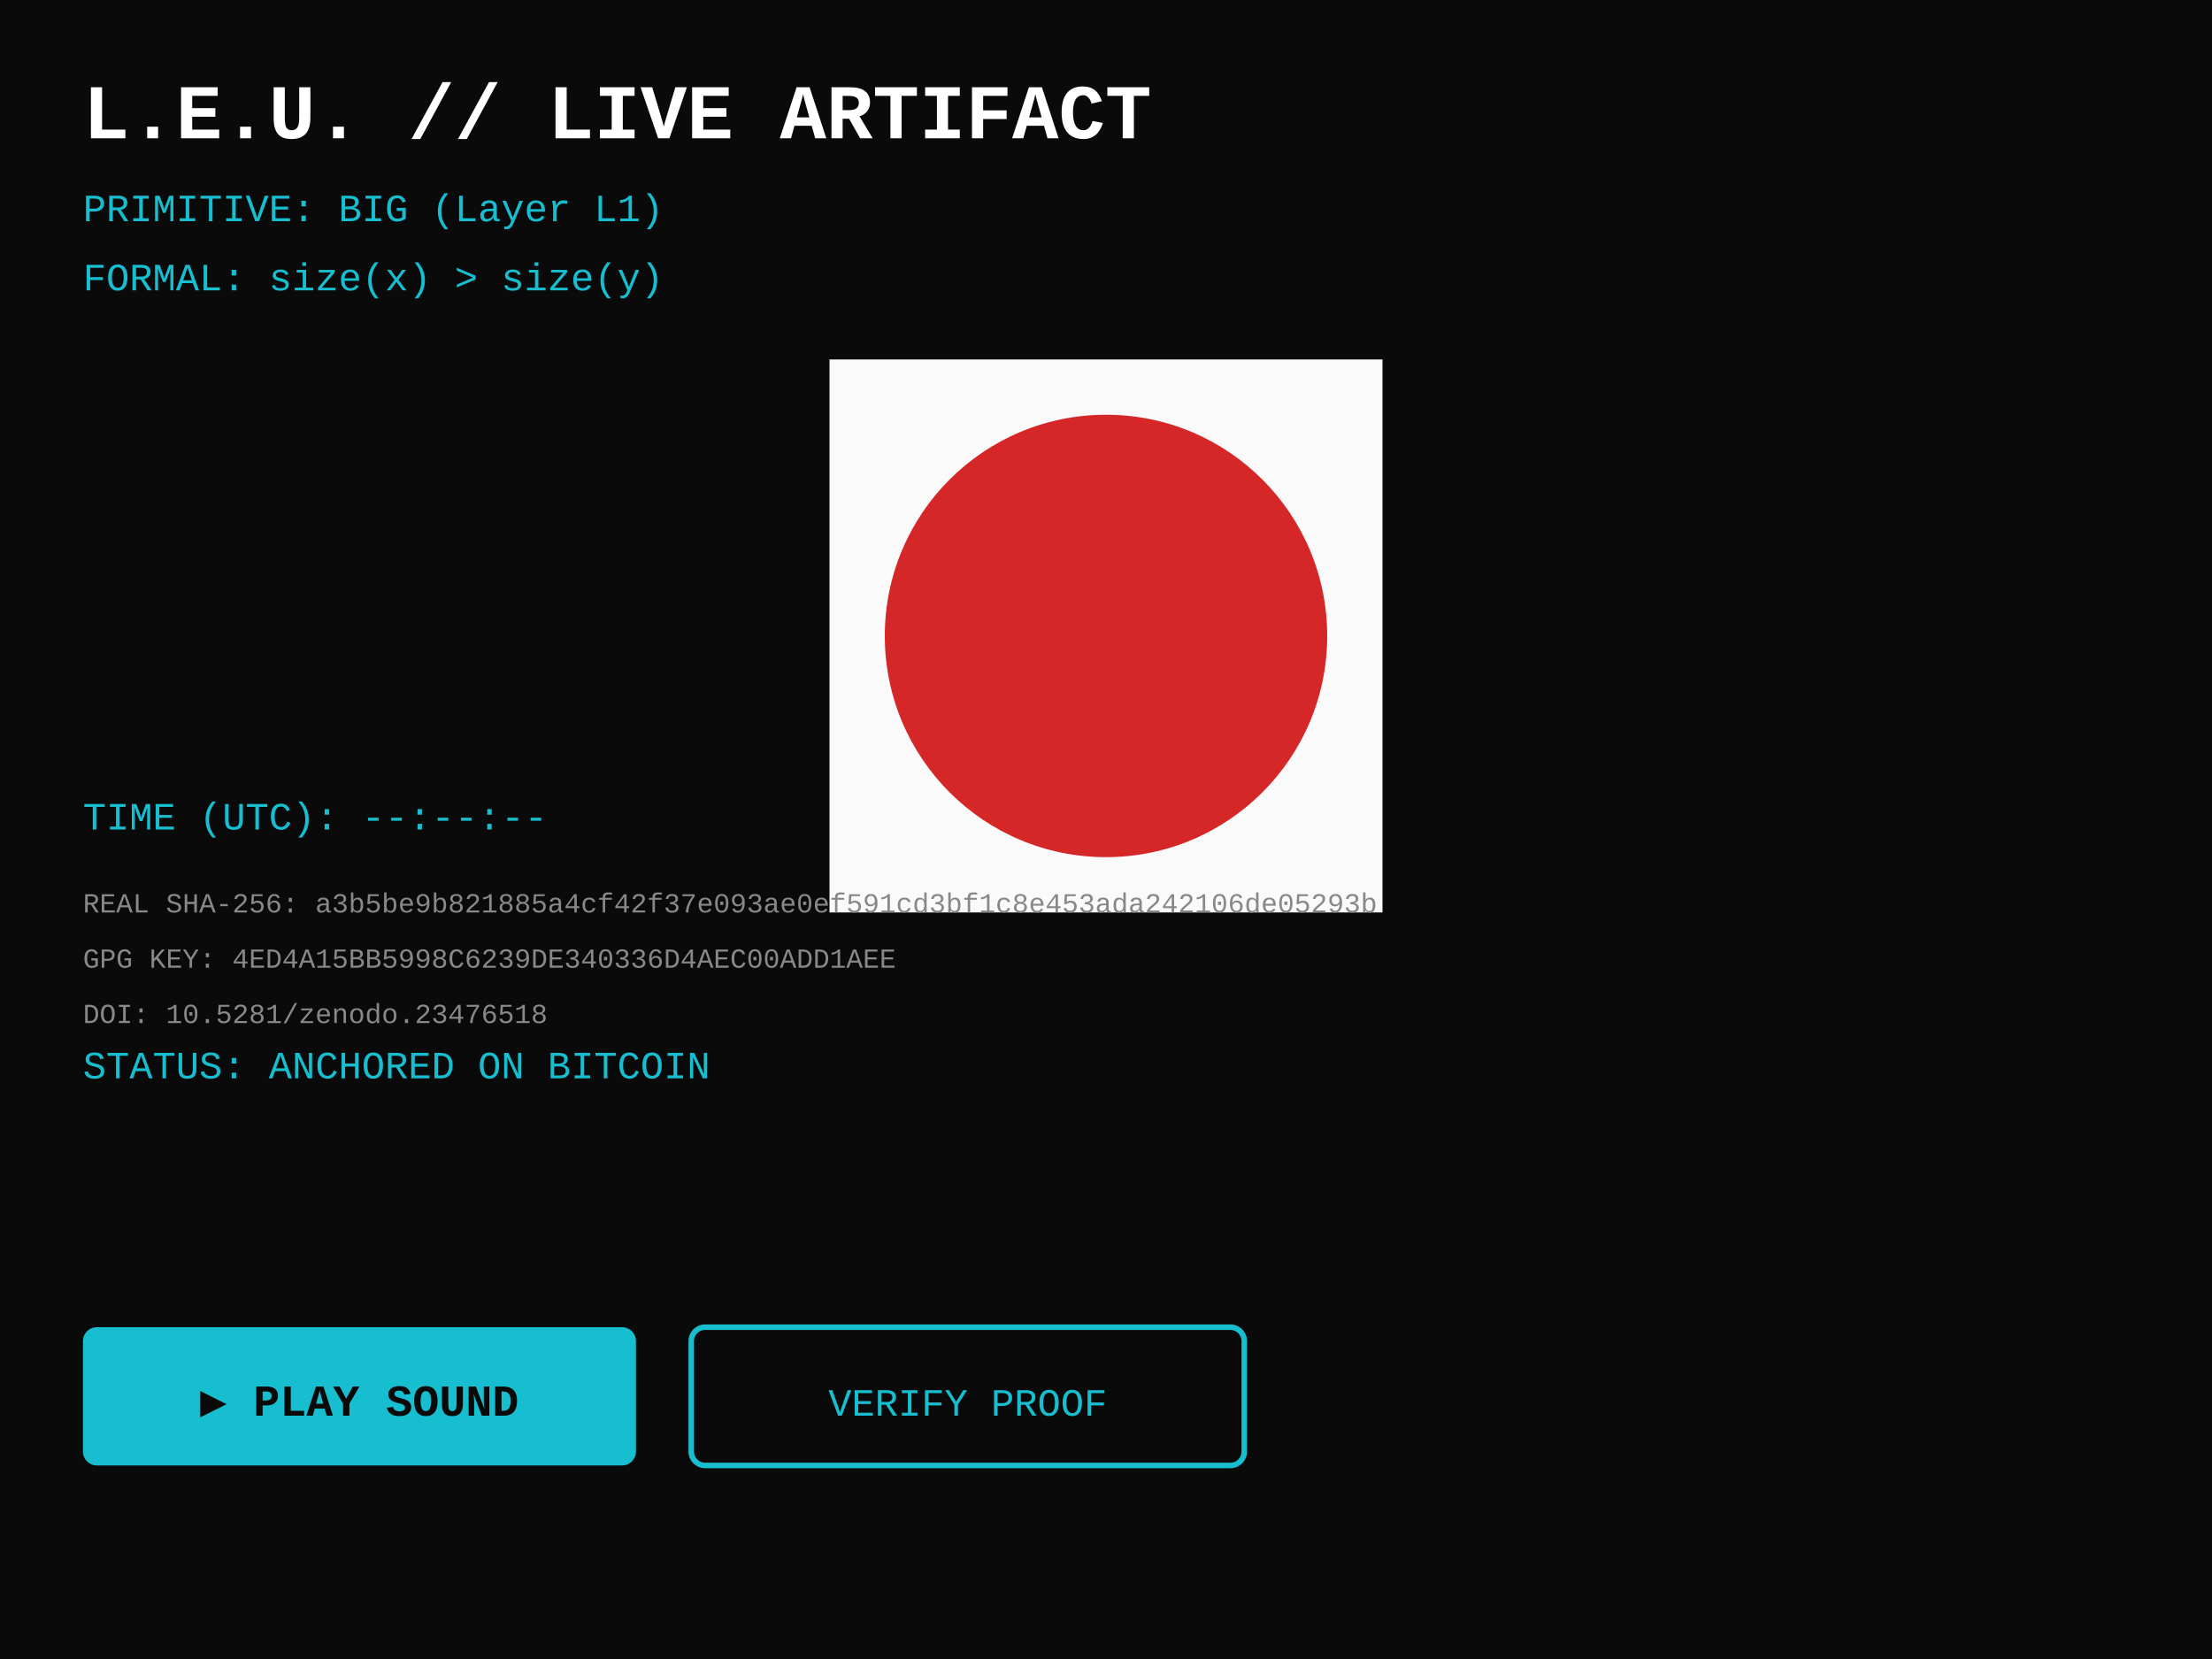
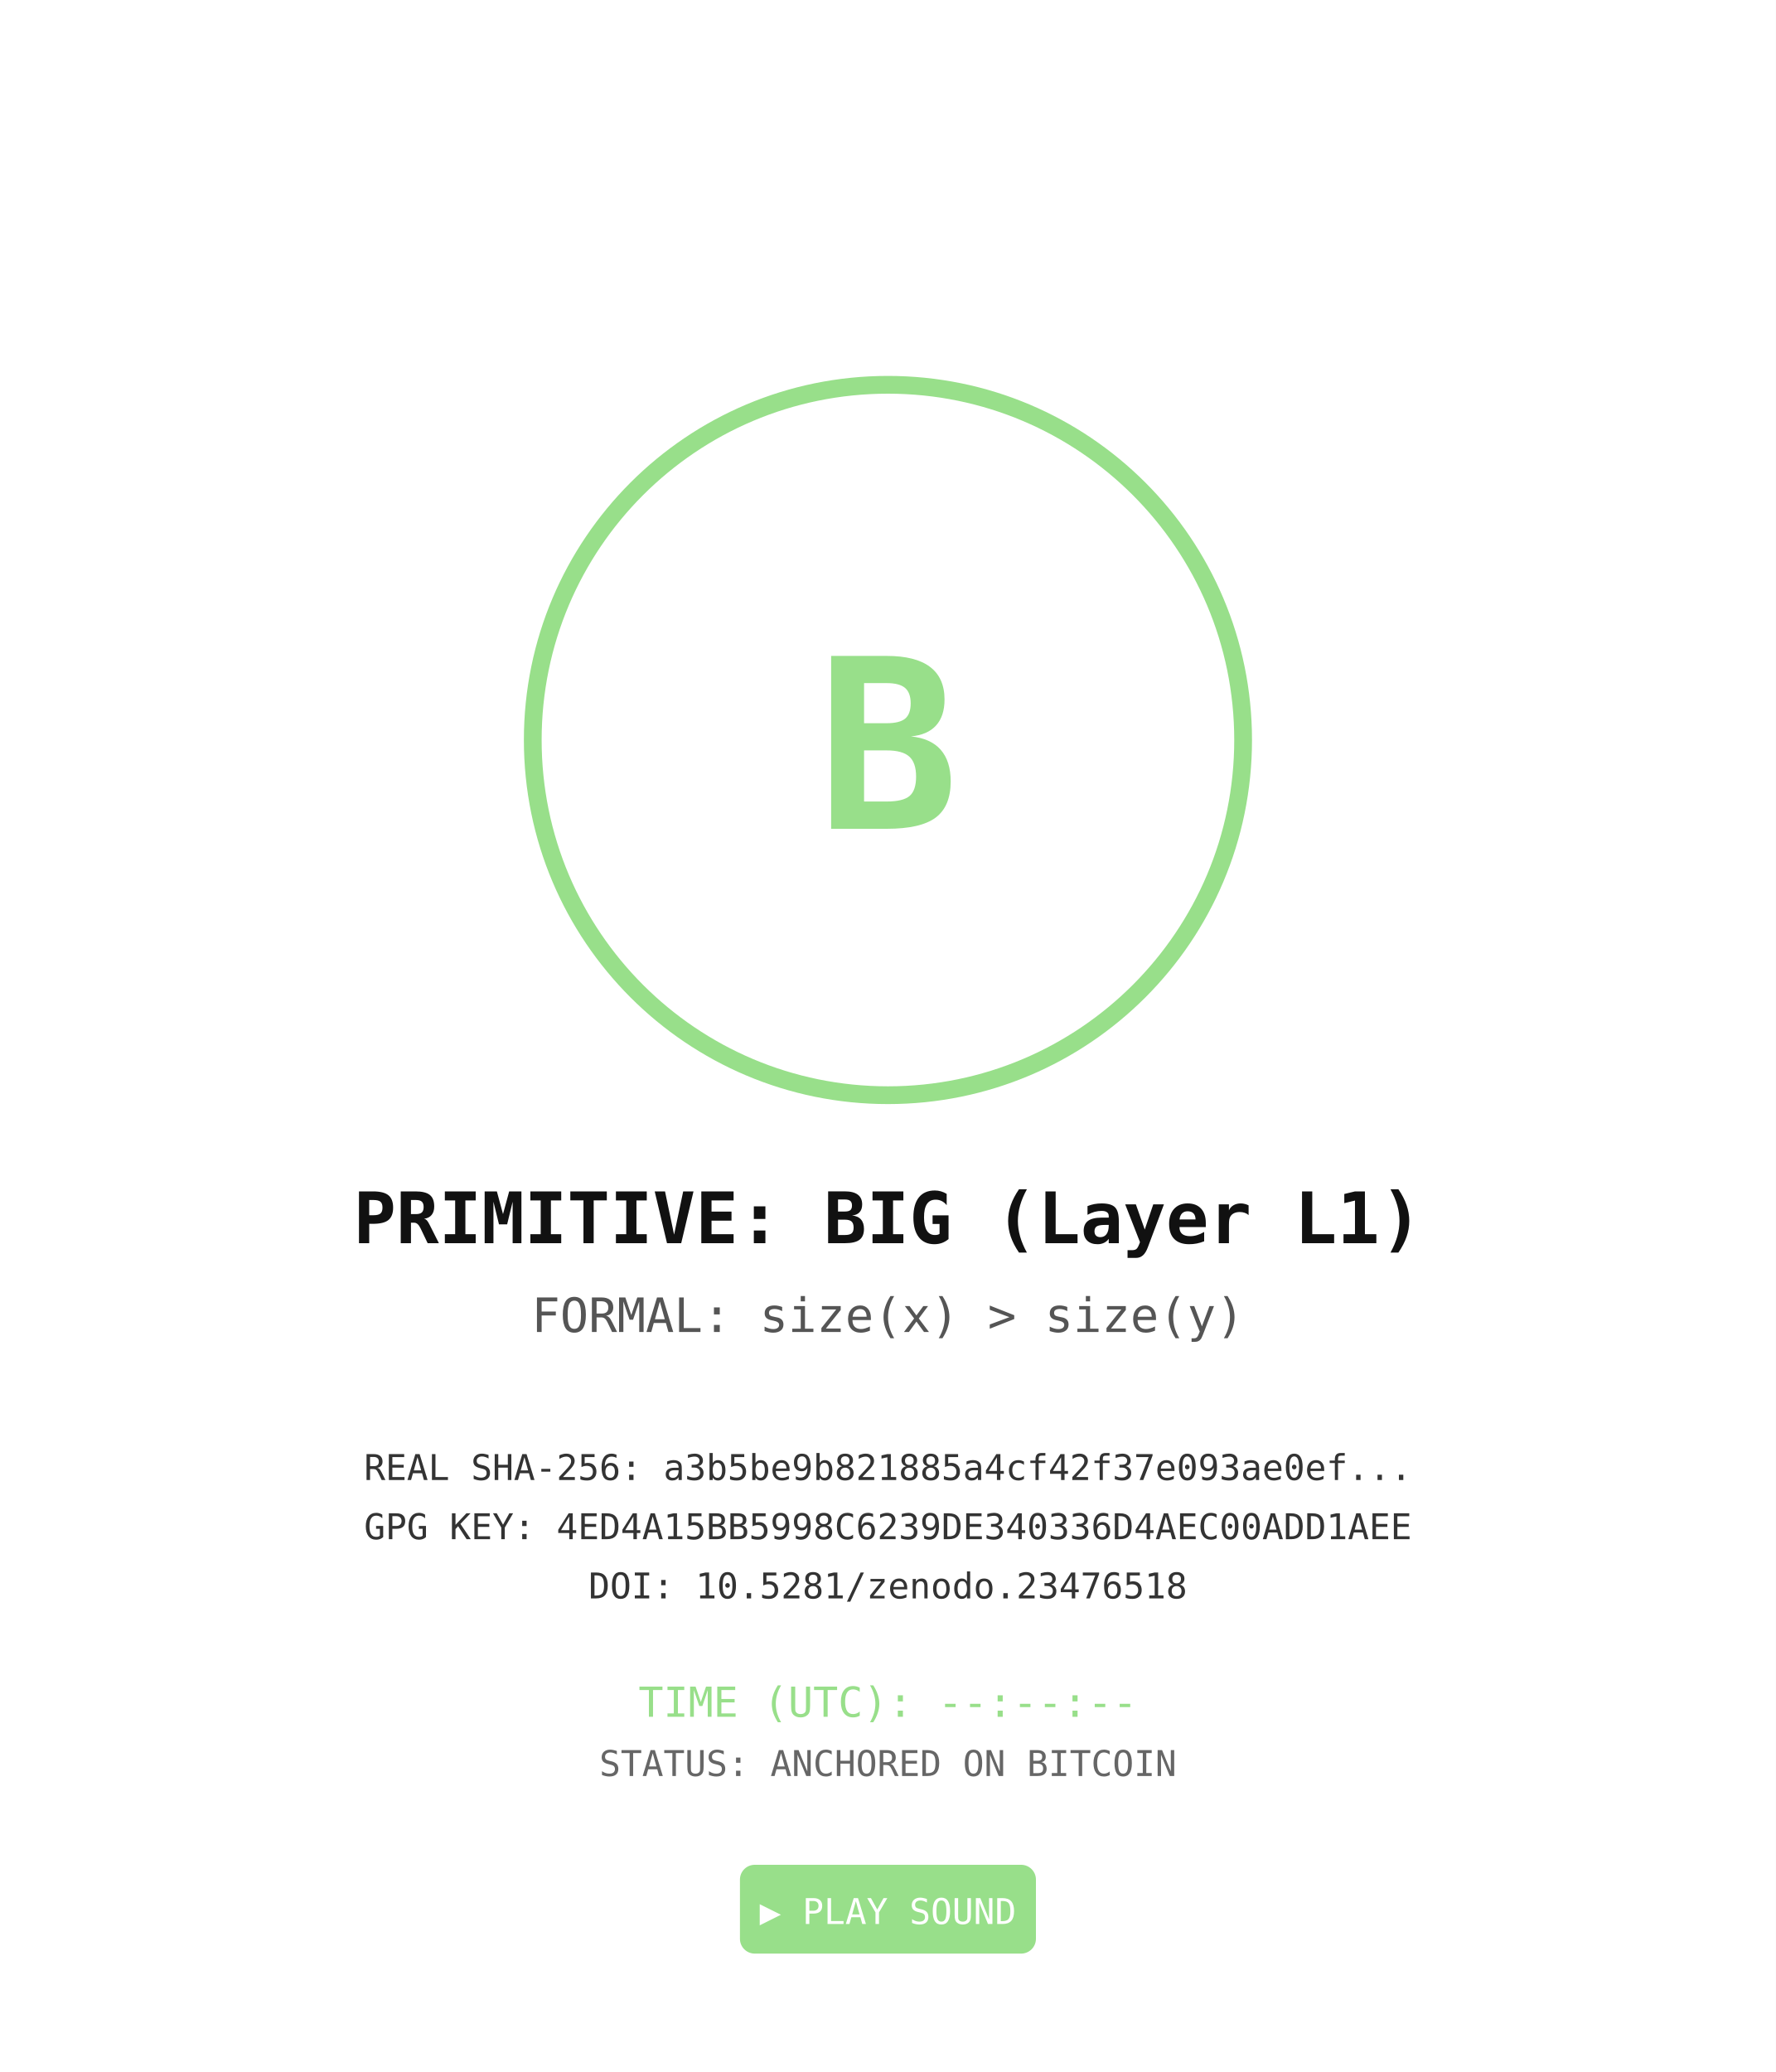
- <svg xmlns="http://www.w3.org/2000/svg" width="800" height="600" viewBox="0 0 800 600">
-   <rect width="100%" height="100%" fill="#0a0a0a" />
-   <style>
-     .hud { font-family: 'Courier New', monospace; fill: #17becf; font-size: 14px; }
-     .title { font-family: 'Courier New', monospace; fill: #ffffff; font-size: 28px; font-weight: bold; }
-     .hash { font-family: 'Courier New', monospace; fill: #888; font-size: 10px; }
-     .btn { cursor: pointer; }
-     .btn:hover { opacity: 0.8; }
- </style>
-   <text x="30" y="50" class="title">L.E.U. // LIVE ARTIFACT</text>
-   <text x="30" y="80" class="hud">PRIMITIVE: BIG (Layer L1)</text>
-   <text x="30" y="105" class="hud">FORMAL: size(x) &gt; size(y)</text>
-   <g transform="translate(300.0, 130.0) scale(2)">
-     <defs>
-       <marker id="arrow" markerWidth="10" markerHeight="10" refX="9" refY="3" orient="auto">
-         <polygon points="0 0, 10 3, 0 6" fill="#d62728" />
-       </marker>
-     </defs>
-     <rect width="100" height="100" fill="#fafafa" />
-     <circle cx="50" cy="50" r="40" fill="#d62728" />
-   </g>
-   <text x="30" y="300" class="hud">TIME (UTC): <tspan id="clock">--:--:--</tspan>
+ <svg xmlns="http://www.w3.org/2000/svg" width="600" height="700" viewBox="0 0 600 700">
+   <rect width="100%" height="100%" fill="#ffffff" />
+   <circle cx="300" cy="250" r="120" fill="none" stroke="#98df8a" stroke-width="6" />
+   <text x="300" y="280" font-family="monospace" font-size="80" fill="#98df8a" text-anchor="middle" font-weight="bold">B</text>
+   <text x="300" y="420" font-family="monospace" font-size="24" fill="#111" text-anchor="middle" font-weight="bold">PRIMITIVE: BIG (Layer L1)</text>
+   <text x="300" y="450" font-family="monospace" font-size="16" fill="#555" text-anchor="middle">FORMAL: size(x) &gt; size(y)</text>
+   <text x="300" y="500" font-family="monospace" font-size="12" fill="#333" text-anchor="middle">REAL SHA-256: a3b5be9b821885a4cf42f37e093ae0ef...</text>
+   <text x="300" y="520" font-family="monospace" font-size="12" fill="#333" text-anchor="middle">GPG KEY: 4ED4A15BB5998C6239DE340336D4AEC00ADD1AEE</text>
+   <text x="300" y="540" font-family="monospace" font-size="12" fill="#333" text-anchor="middle">DOI: 10.5281/zenodo.23476518</text>
+   <text x="300" y="580" font-family="monospace" font-size="14" fill="#98df8a" text-anchor="middle">TIME (UTC): <tspan id="clock">--:--:--</tspan>
  </text>
-   <text x="30" y="330" class="hash">REAL SHA-256: a3b5be9b821885a4cf42f37e093ae0ef591cd3bf1c8e453ada242106de05293b</text>
-   <text x="30" y="350" class="hash">GPG KEY: 4ED4A15BB5998C6239DE340336D4AEC00ADD1AEE</text>
-   <text x="30" y="370" class="hash">DOI: 10.5281/zenodo.23476518</text>
-   <text x="30" y="390" class="hud">STATUS: ANCHORED ON BITCOIN</text>
-   <g class="btn">
-     <rect x="30" y="480" width="200" height="50" fill="#17becf" rx="5" />
-     <text x="130" y="512" font-family="'Courier New', monospace" fill="#0a0a0a" font-size="16" text-anchor="middle" font-weight="bold">▶ PLAY SOUND</text>
-   </g>
-   <g class="btn">
-     <rect x="250" y="480" width="200" height="50" fill="none" stroke="#17becf" stroke-width="2" rx="5" />
-     <text x="350" y="512" font-family="'Courier New', monospace" fill="#17becf" font-size="14" text-anchor="middle">VERIFY PROOF</text>
+   <text x="300" y="600" font-family="monospace" font-size="12" fill="#666" text-anchor="middle">STATUS: ANCHORED ON BITCOIN</text>
+   <g transform="translate(250, 630)" style="cursor:pointer;">
+     <rect width="100" height="30" fill="#98df8a" rx="5" />
+     <text x="50" y="20" font-family="monospace" font-size="12" fill="#fff" text-anchor="middle">▶ PLAY SOUND</text>
  </g>
</svg>
